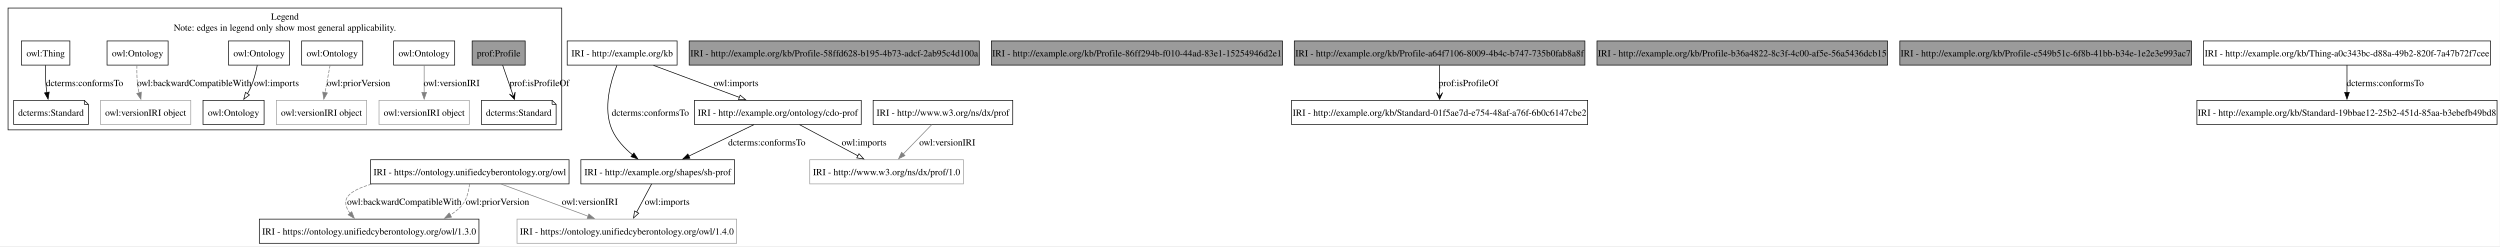
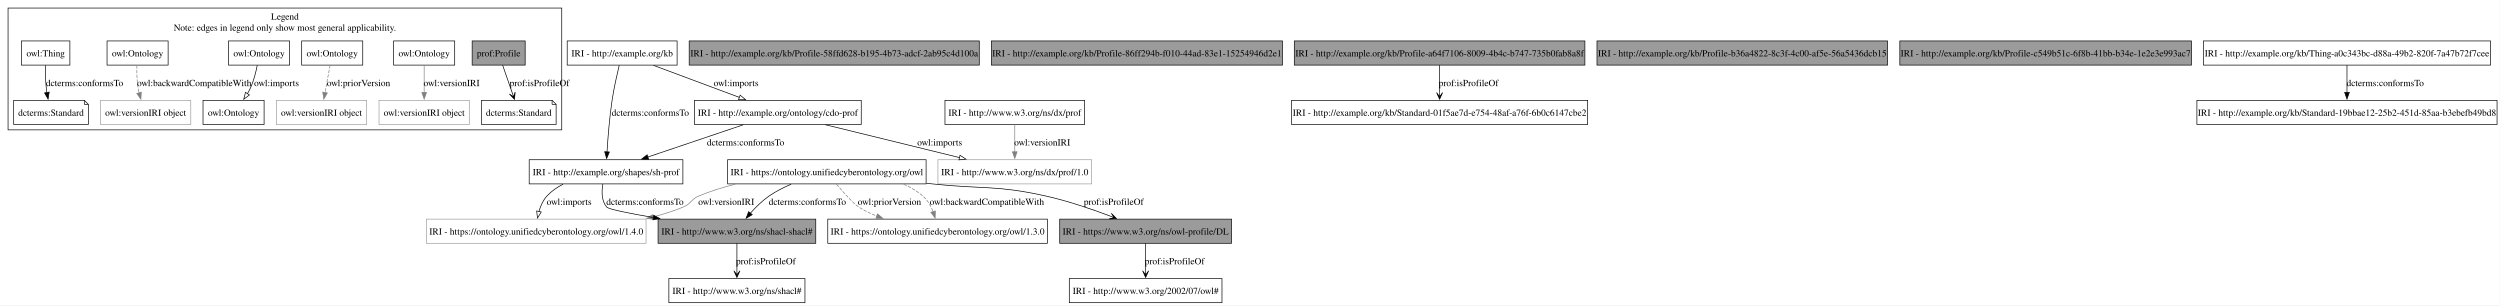
- <svg xmlns="http://www.w3.org/2000/svg" width="3725pt" height="367pt" viewBox="0.00 0.00 3725.00 367.00">
-   <g id="graph0" class="graph" transform="scale(1 1) rotate(0) translate(4 362.5)">
-     <polygon fill="white" stroke="none" points="-4,4 -4,-362.5 3720.62,-362.5 3720.62,4 -4,4" />
+ <svg xmlns="http://www.w3.org/2000/svg" width="3725pt" height="455pt" viewBox="0.00 0.00 3725.00 455.00">
+   <g id="graph0" class="graph" transform="scale(1 1) rotate(0) translate(4 451)">
+     <polygon fill="white" stroke="none" points="-4,4 -4,-451 3720.62,-451 3720.62,4 -4,4" />
    <g id="clust1" class="cluster">
-       <polygon fill="none" stroke="black" points="8,-169 8,-350.5 833,-350.5 833,-169 8,-169" />
-       <text xml:space="preserve" text-anchor="middle" x="420.5" y="-333.2" font-family="Times,serif" font-size="14.00">Legend</text>
-       <text xml:space="preserve" text-anchor="middle" x="420.5" y="-316.7" font-family="Times,serif" font-size="14.00">Note: edges in legend only show most general applicability.</text>
+       <polygon fill="none" stroke="black" points="8,-257.5 8,-439 833,-439 833,-257.5 8,-257.5" />
+       <text xml:space="preserve" text-anchor="middle" x="420.5" y="-421.7" font-family="Times,serif" font-size="14.00">Legend</text>
+       <text xml:space="preserve" text-anchor="middle" x="420.5" y="-405.2" font-family="Times,serif" font-size="14.00">Note: edges in legend only show most general applicability.</text>
    </g>
    <g id="node1" class="node">
-       <polygon fill="none" stroke="black" points="100.12,-301.5 27.88,-301.5 27.88,-265.5 100.12,-265.5 100.12,-301.5" />
-       <text xml:space="preserve" text-anchor="middle" x="64" y="-278.45" font-family="Times,serif" font-size="14.00">owl:Thing</text>
+       <polygon fill="none" stroke="black" points="100.12,-390 27.88,-390 27.88,-354 100.12,-354 100.12,-390" />
+       <text xml:space="preserve" text-anchor="middle" x="64" y="-366.95" font-family="Times,serif" font-size="14.00">owl:Thing</text>
    </g>
    <g id="node2" class="node">
-       <polygon fill="none" stroke="black" points="121.62,-213 16.38,-213 16.38,-177 127.62,-177 127.62,-207 121.62,-213" />
-       <polyline fill="none" stroke="black" points="121.62,-213 121.62,-207" />
-       <polyline fill="none" stroke="black" points="127.62,-207 121.62,-207" />
-       <text xml:space="preserve" text-anchor="middle" x="72" y="-189.95" font-family="Times,serif" font-size="14.00">dcterms:Standard</text>
+       <polygon fill="none" stroke="black" points="121.62,-301.5 16.38,-301.5 16.38,-265.5 127.62,-265.5 127.62,-295.5 121.62,-301.5" />
+       <polyline fill="none" stroke="black" points="121.62,-301.5 121.62,-295.5" />
+       <polyline fill="none" stroke="black" points="127.62,-295.5 121.62,-295.5" />
+       <text xml:space="preserve" text-anchor="middle" x="72" y="-278.45" font-family="Times,serif" font-size="14.00">dcterms:Standard</text>
    </g>
    <g id="edge1" class="edge">
-       <path fill="none" stroke="black" d="M63.57,-265.28C63.51,-255.25 63.76,-242.38 65,-231 65.23,-228.92 65.52,-226.78 65.85,-224.63" />
-       <polygon fill="black" stroke="black" points="69.28,-225.31 67.62,-214.84 62.39,-224.05 69.28,-225.31" />
-       <text xml:space="preserve" text-anchor="middle" x="122" y="-234.2" font-family="Times,serif" font-size="14.00">dcterms:conformsTo</text>
+       <path fill="none" stroke="black" d="M63.57,-353.78C63.51,-343.75 63.76,-330.88 65,-319.5 65.23,-317.42 65.52,-315.28 65.85,-313.13" />
+       <polygon fill="black" stroke="black" points="69.28,-313.81 67.62,-303.34 62.39,-312.55 69.28,-313.81" />
+       <text xml:space="preserve" text-anchor="middle" x="122" y="-322.7" font-family="Times,serif" font-size="14.00">dcterms:conformsTo</text>
    </g>
    <g id="node3" class="node">
-       <polygon fill="none" stroke="black" points="246.5,-301.5 155.5,-301.5 155.5,-265.5 246.5,-265.5 246.5,-301.5" />
-       <text xml:space="preserve" text-anchor="middle" x="201" y="-278.45" font-family="Times,serif" font-size="14.00">owl:Ontology</text>
+       <polygon fill="none" stroke="black" points="246.5,-390 155.5,-390 155.5,-354 246.5,-354 246.5,-390" />
+       <text xml:space="preserve" text-anchor="middle" x="201" y="-366.95" font-family="Times,serif" font-size="14.00">owl:Ontology</text>
    </g>
    <g id="node4" class="node">
-       <polygon fill="none" stroke="#9b9b9b" points="280.25,-213 145.75,-213 145.75,-177 280.25,-177 280.25,-213" />
-       <text xml:space="preserve" text-anchor="middle" x="213" y="-189.95" font-family="Times,serif" font-size="14.00">owl:versionIRI object</text>
+       <polygon fill="none" stroke="#9b9b9b" points="280.25,-301.5 145.75,-301.5 145.75,-265.5 280.25,-265.5 280.25,-301.5" />
+       <text xml:space="preserve" text-anchor="middle" x="213" y="-278.45" font-family="Times,serif" font-size="14.00">owl:versionIRI object</text>
    </g>
    <g id="edge2" class="edge">
-       <path fill="none" stroke="gray" stroke-dasharray="5,2" d="M199.98,-265.22C199.71,-255.17 199.9,-242.29 201.75,-231 202.11,-228.78 202.59,-226.51 203.14,-224.24" />
-       <polygon fill="gray" stroke="gray" points="206.5,-225.23 205.93,-214.65 199.78,-223.28 206.5,-225.23" />
-       <text xml:space="preserve" text-anchor="middle" x="285.38" y="-234.2" font-family="Times,serif" font-size="14.00">owl:backwardCompatibleWith</text>
+       <path fill="none" stroke="gray" stroke-dasharray="5,2" d="M199.98,-353.72C199.71,-343.67 199.9,-330.79 201.75,-319.5 202.11,-317.28 202.59,-315.01 203.14,-312.74" />
+       <polygon fill="gray" stroke="gray" points="206.5,-313.73 205.93,-303.15 199.78,-311.78 206.5,-313.73" />
+       <text xml:space="preserve" text-anchor="middle" x="285.38" y="-322.7" font-family="Times,serif" font-size="14.00">owl:backwardCompatibleWith</text>
    </g>
    <g id="node5" class="node">
-       <polygon fill="none" stroke="black" points="427.5,-301.5 336.5,-301.5 336.5,-265.5 427.5,-265.5 427.5,-301.5" />
-       <text xml:space="preserve" text-anchor="middle" x="382" y="-278.45" font-family="Times,serif" font-size="14.00">owl:Ontology</text>
+       <polygon fill="none" stroke="black" points="427.5,-390 336.5,-390 336.5,-354 427.5,-354 427.5,-390" />
+       <text xml:space="preserve" text-anchor="middle" x="382" y="-366.95" font-family="Times,serif" font-size="14.00">owl:Ontology</text>
    </g>
    <g id="node6" class="node">
-       <polygon fill="none" stroke="black" points="389.5,-213 298.5,-213 298.5,-177 389.5,-177 389.5,-213" />
-       <text xml:space="preserve" text-anchor="middle" x="344" y="-189.95" font-family="Times,serif" font-size="14.00">owl:Ontology</text>
+       <polygon fill="none" stroke="black" points="389.5,-301.5 298.5,-301.5 298.5,-265.5 389.5,-265.5 389.5,-301.5" />
+       <text xml:space="preserve" text-anchor="middle" x="344" y="-278.45" font-family="Times,serif" font-size="14.00">owl:Ontology</text>
    </g>
    <g id="edge3" class="edge">
-       <path fill="none" stroke="black" d="M379.31,-265.26C377.31,-254.99 374.04,-241.88 369,-231 367.72,-228.24 366.21,-225.47 364.59,-222.76" />
-       <polygon fill="none" stroke="black" points="367.63,-221.02 359.18,-214.63 361.8,-224.9 367.63,-221.02" />
-       <text xml:space="preserve" text-anchor="middle" x="408.01" y="-234.2" font-family="Times,serif" font-size="14.00">owl:imports</text>
+       <path fill="none" stroke="black" d="M379.31,-353.76C377.31,-343.49 374.04,-330.38 369,-319.5 367.72,-316.74 366.21,-313.97 364.59,-311.26" />
+       <polygon fill="none" stroke="black" points="367.63,-309.52 359.18,-303.13 361.8,-313.4 367.63,-309.52" />
+       <text xml:space="preserve" text-anchor="middle" x="408.01" y="-322.7" font-family="Times,serif" font-size="14.00">owl:imports</text>
    </g>
    <g id="node7" class="node">
-       <polygon fill="none" stroke="black" points="536.5,-301.5 445.5,-301.5 445.5,-265.5 536.5,-265.5 536.5,-301.5" />
-       <text xml:space="preserve" text-anchor="middle" x="491" y="-278.45" font-family="Times,serif" font-size="14.00">owl:Ontology</text>
+       <polygon fill="none" stroke="black" points="536.5,-390 445.5,-390 445.5,-354 536.5,-354 536.5,-390" />
+       <text xml:space="preserve" text-anchor="middle" x="491" y="-366.95" font-family="Times,serif" font-size="14.00">owl:Ontology</text>
    </g>
    <g id="node8" class="node">
-       <polygon fill="none" stroke="#9b9b9b" points="542.25,-213 407.75,-213 407.75,-177 542.25,-177 542.25,-213" />
-       <text xml:space="preserve" text-anchor="middle" x="475" y="-189.95" font-family="Times,serif" font-size="14.00">owl:versionIRI object</text>
+       <polygon fill="none" stroke="#9b9b9b" points="542.25,-301.5 407.75,-301.5 407.75,-265.5 542.25,-265.5 542.25,-301.5" />
+       <text xml:space="preserve" text-anchor="middle" x="475" y="-278.45" font-family="Times,serif" font-size="14.00">owl:versionIRI object</text>
    </g>
    <g id="edge4" class="edge">
-       <path fill="none" stroke="gray" stroke-dasharray="5,2" d="M487.84,-265.41C485.68,-253.76 482.78,-238.05 480.28,-224.52" />
-       <polygon fill="gray" stroke="gray" points="483.75,-224.04 478.48,-214.84 476.86,-225.31 483.75,-224.04" />
-       <text xml:space="preserve" text-anchor="middle" x="530.18" y="-234.2" font-family="Times,serif" font-size="14.00">owl:priorVersion</text>
+       <path fill="none" stroke="gray" stroke-dasharray="5,2" d="M487.84,-353.91C485.68,-342.26 482.78,-326.55 480.28,-313.02" />
+       <polygon fill="gray" stroke="gray" points="483.75,-312.54 478.48,-303.34 476.86,-313.81 483.75,-312.54" />
+       <text xml:space="preserve" text-anchor="middle" x="530.18" y="-322.7" font-family="Times,serif" font-size="14.00">owl:priorVersion</text>
    </g>
    <g id="node9" class="node">
-       <polygon fill="none" stroke="black" points="673.5,-301.5 582.5,-301.5 582.5,-265.5 673.5,-265.5 673.5,-301.5" />
-       <text xml:space="preserve" text-anchor="middle" x="628" y="-278.45" font-family="Times,serif" font-size="14.00">owl:Ontology</text>
+       <polygon fill="none" stroke="black" points="673.5,-390 582.5,-390 582.5,-354 673.5,-354 673.5,-390" />
+       <text xml:space="preserve" text-anchor="middle" x="628" y="-366.95" font-family="Times,serif" font-size="14.00">owl:Ontology</text>
    </g>
    <g id="node10" class="node">
-       <polygon fill="none" stroke="#9b9b9b" points="695.25,-213 560.75,-213 560.75,-177 695.25,-177 695.25,-213" />
-       <text xml:space="preserve" text-anchor="middle" x="628" y="-189.95" font-family="Times,serif" font-size="14.00">owl:versionIRI object</text>
+       <polygon fill="none" stroke="#9b9b9b" points="695.25,-301.5 560.75,-301.5 560.75,-265.5 695.25,-265.5 695.25,-301.5" />
+       <text xml:space="preserve" text-anchor="middle" x="628" y="-278.45" font-family="Times,serif" font-size="14.00">owl:versionIRI object</text>
    </g>
    <g id="edge5" class="edge">
-       <path fill="none" stroke="gray" d="M628,-265.41C628,-253.76 628,-238.05 628,-224.52" />
-       <polygon fill="gray" stroke="gray" points="631.5,-224.86 628,-214.86 624.5,-224.86 631.5,-224.86" />
-       <text xml:space="preserve" text-anchor="middle" x="668.88" y="-234.2" font-family="Times,serif" font-size="14.00">owl:versionIRI</text>
+       <path fill="none" stroke="gray" d="M628,-353.91C628,-342.26 628,-326.55 628,-313.02" />
+       <polygon fill="gray" stroke="gray" points="631.5,-313.36 628,-303.36 624.5,-313.36 631.5,-313.36" />
+       <text xml:space="preserve" text-anchor="middle" x="668.88" y="-322.7" font-family="Times,serif" font-size="14.00">owl:versionIRI</text>
    </g>
    <g id="node11" class="node">
-       <polygon fill="#9b9b9b" stroke="black" points="778.5,-301.5 699.5,-301.5 699.5,-265.5 778.5,-265.5 778.5,-301.5" />
-       <text xml:space="preserve" text-anchor="middle" x="739" y="-278.45" font-family="Times,serif" font-size="14.00">prof:Profile</text>
+       <polygon fill="#9b9b9b" stroke="black" points="778.5,-390 699.5,-390 699.5,-354 778.5,-354 778.5,-390" />
+       <text xml:space="preserve" text-anchor="middle" x="739" y="-366.95" font-family="Times,serif" font-size="14.00">prof:Profile</text>
    </g>
    <g id="node12" class="node">
-       <polygon fill="none" stroke="black" points="818.62,-213 713.38,-213 713.38,-177 824.62,-177 824.62,-207 818.62,-213" />
-       <polyline fill="none" stroke="black" points="818.62,-213 818.62,-207" />
-       <polyline fill="none" stroke="black" points="824.62,-207 818.62,-207" />
-       <text xml:space="preserve" text-anchor="middle" x="769" y="-189.95" font-family="Times,serif" font-size="14.00">dcterms:Standard</text>
+       <polygon fill="none" stroke="black" points="818.62,-301.5 713.38,-301.5 713.38,-265.5 824.62,-265.5 824.62,-295.5 818.62,-301.5" />
+       <polyline fill="none" stroke="black" points="818.62,-301.5 818.62,-295.5" />
+       <polyline fill="none" stroke="black" points="824.62,-295.5 818.62,-295.5" />
+       <text xml:space="preserve" text-anchor="middle" x="769" y="-278.45" font-family="Times,serif" font-size="14.00">dcterms:Standard</text>
    </g>
    <g id="edge6" class="edge">
-       <path fill="none" stroke="black" d="M744.93,-265.41C749.05,-253.52 754.64,-237.41 759.39,-223.7" />
-       <polygon fill="black" stroke="black" points="762.58,-214.5 763.56,-225.42 761.34,-218.07 759.31,-223.95 759.31,-223.95 759.31,-223.95 761.34,-218.07 755.05,-222.47 762.58,-214.5" />
-       <text xml:space="preserve" text-anchor="middle" x="799.81" y="-234.2" font-family="Times,serif" font-size="14.00">prof:isProfileOf</text>
+       <path fill="none" stroke="black" d="M744.93,-353.91C749.05,-342.02 754.64,-325.91 759.39,-312.2" />
+       <polygon fill="black" stroke="black" points="762.58,-303 763.56,-313.92 761.34,-306.57 759.31,-312.45 759.31,-312.45 759.31,-312.45 761.34,-306.57 755.05,-310.97 762.58,-303" />
+       <text xml:space="preserve" text-anchor="middle" x="799.81" y="-322.7" font-family="Times,serif" font-size="14.00">prof:isProfileOf</text>
    </g>
    <g id="node13" class="node">
-       <polygon fill="none" stroke="#9b9b9b" points="1431.5,-124.5 1202.5,-124.5 1202.5,-88.5 1431.5,-88.5 1431.5,-124.5" />
-       <text xml:space="preserve" text-anchor="middle" x="1317" y="-101.45" font-family="Times,serif" font-size="14.00">IRI - http://www.w3.org/ns/dx/prof/1.0</text>
+       <polygon fill="none" stroke="#9b9b9b" points="1622.5,-213 1393.5,-213 1393.5,-177 1622.5,-177 1622.5,-213" />
+       <text xml:space="preserve" text-anchor="middle" x="1508" y="-189.95" font-family="Times,serif" font-size="14.00">IRI - http://www.w3.org/ns/dx/prof/1.0</text>
    </g>
    <g id="node14" class="node">
-       <polygon fill="none" stroke="#9b9b9b" points="1093.62,-36 766.38,-36 766.38,0 1093.62,0 1093.62,-36" />
-       <text xml:space="preserve" text-anchor="middle" x="930" y="-12.95" font-family="Times,serif" font-size="14.00">IRI - https://ontology.unifiedcyberontology.org/owl/1.4.0</text>
+       <polygon fill="none" stroke="#9b9b9b" points="958.62,-124.5 631.38,-124.5 631.38,-88.5 958.62,-88.5 958.62,-124.5" />
+       <text xml:space="preserve" text-anchor="middle" x="795" y="-101.45" font-family="Times,serif" font-size="14.00">IRI - https://ontology.unifiedcyberontology.org/owl/1.4.0</text>
    </g>
    <g id="node15" class="node">
-       <polygon fill="none" stroke="black" points="1090.5,-124.5 861.5,-124.5 861.5,-88.5 1090.5,-88.5 1090.5,-124.5" />
-       <text xml:space="preserve" text-anchor="middle" x="976" y="-101.45" font-family="Times,serif" font-size="14.00">IRI - http://example.org/shapes/sh-prof</text>
+       <polygon fill="none" stroke="black" points="1375.88,-213 1080.12,-213 1080.12,-177 1375.88,-177 1375.88,-213" />
+       <text xml:space="preserve" text-anchor="middle" x="1228" y="-189.95" font-family="Times,serif" font-size="14.00">IRI - https://ontology.unifiedcyberontology.org/owl</text>
+     </g>
+     <g id="edge18" class="edge">
+       <path fill="none" stroke="gray" d="M1091.69,-176.53C1073.01,-171.97 1054.39,-166.23 1037.25,-159 1025.58,-154.07 1025.73,-147.29 1014,-142.5 999.59,-136.61 984.27,-131.71 968.69,-127.64" />
+       <polygon fill="gray" stroke="gray" points="969.89,-124.33 959.34,-125.31 968.2,-131.12 969.89,-124.33" />
+       <text xml:space="preserve" text-anchor="middle" x="1078.12" y="-145.7" font-family="Times,serif" font-size="14.00">owl:versionIRI</text>
+     </g>
+     <g id="node17" class="node">
+       <polygon fill="#9b9b9b" stroke="black" points="1831,-124.5 1575,-124.5 1575,-88.5 1831,-88.5 1831,-124.5" />
+       <text xml:space="preserve" text-anchor="middle" x="1703" y="-101.45" font-family="Times,serif" font-size="14.00">IRI - https://www.w3.org/ns/owl-profile/DL</text>
+     </g>
+     <g id="edge19" class="edge">
+       <path fill="none" stroke="black" d="M1376.33,-177.93C1379.25,-177.62 1382.14,-177.31 1385,-177 1460.1,-168.93 1480.28,-175.44 1554,-159 1586.69,-151.71 1622.17,-139.62 1650.31,-128.99" />
+       <polygon fill="black" stroke="black" points="1659.57,-125.43 1651.85,-133.22 1656.04,-126.79 1650.24,-129.02 1650.24,-129.02 1650.24,-129.02 1656.04,-126.79 1648.62,-124.81 1659.57,-125.43" />
+       <text xml:space="preserve" text-anchor="middle" x="1655.41" y="-145.7" font-family="Times,serif" font-size="14.00">prof:isProfileOf</text>
+     </g>
+     <g id="node18" class="node">
+       <polygon fill="#9b9b9b" stroke="black" points="1211.5,-124.5 976.5,-124.5 976.5,-88.5 1211.5,-88.5 1211.5,-124.5" />
+       <text xml:space="preserve" text-anchor="middle" x="1094" y="-101.45" font-family="Times,serif" font-size="14.00">IRI - http://www.w3.org/ns/shacl-shacl#</text>
+     </g>
+     <g id="edge9" class="edge">
+       <path fill="none" stroke="black" d="M1174.75,-176.54C1163.46,-171.71 1151.95,-165.86 1142,-159 1131.74,-151.92 1122.03,-142.31 1114.07,-133.31" />
+       <polygon fill="black" stroke="black" points="1116.83,-131.16 1107.71,-125.78 1111.49,-135.67 1116.83,-131.16" />
+       <text xml:space="preserve" text-anchor="middle" x="1199" y="-145.7" font-family="Times,serif" font-size="14.00">dcterms:conformsTo</text>
+     </g>
+     <g id="node29" class="node">
+       <polygon fill="none" stroke="black" points="1556.62,-124.5 1229.38,-124.5 1229.38,-88.5 1556.62,-88.5 1556.62,-124.5" />
+       <text xml:space="preserve" text-anchor="middle" x="1393" y="-101.45" font-family="Times,serif" font-size="14.00">IRI - https://ontology.unifiedcyberontology.org/owl/1.3.0</text>
    </g>
    <g id="edge12" class="edge">
-       <path fill="none" stroke="black" d="M966.91,-88.41C960.53,-76.4 951.85,-60.09 944.52,-46.3" />
-       <polygon fill="none" stroke="black" points="947.72,-44.87 939.94,-37.69 941.54,-48.16 947.72,-44.87" />
-       <text xml:space="preserve" text-anchor="middle" x="990.12" y="-57.2" font-family="Times,serif" font-size="14.00">owl:imports</text>
+       <path fill="none" stroke="gray" stroke-dasharray="5,2" d="M1342.49,-176.56C1352.8,-171.95 1362.52,-166.19 1371,-159 1378.11,-152.96 1382.99,-144.22 1386.3,-135.64" />
+       <polygon fill="gray" stroke="gray" points="1389.62,-136.74 1389.35,-126.15 1382.96,-134.6 1389.62,-136.74" />
+       <text xml:space="preserve" text-anchor="middle" x="1466.42" y="-145.7" font-family="Times,serif" font-size="14.00">owl:backwardCompatibleWith</text>
+     </g>
+     <g id="edge16" class="edge">
+       <path fill="none" stroke="gray" stroke-dasharray="5,2" d="M1242.38,-176.51C1253.38,-163.51 1267.91,-147.23 1275.5,-142.5 1283.83,-137.3 1292.98,-132.84 1302.37,-129.02" />
+       <polygon fill="gray" stroke="gray" points="1303.53,-132.33 1311.64,-125.51 1301.05,-125.78 1303.53,-132.33" />
+       <text xml:space="preserve" text-anchor="middle" x="1321.25" y="-145.7" font-family="Times,serif" font-size="14.00">owl:priorVersion</text>
    </g>
    <g id="node16" class="node">
-       <polygon fill="#9b9b9b" stroke="black" points="1455.12,-301.5 1022.88,-301.5 1022.88,-265.5 1455.12,-265.5 1455.12,-301.5" />
-       <text xml:space="preserve" text-anchor="middle" x="1239" y="-278.45" font-family="Times,serif" font-size="14.00">IRI - http://example.org/kb/Profile-58ffd628-b195-4b73-adcf-2ab95c4d100a</text>
-     </g>
-     <g id="node17" class="node">
-       <polygon fill="#9b9b9b" stroke="black" points="1906.88,-301.5 1473.12,-301.5 1473.12,-265.5 1906.88,-265.5 1906.88,-301.5" />
-       <text xml:space="preserve" text-anchor="middle" x="1690" y="-278.45" font-family="Times,serif" font-size="14.00">IRI - http://example.org/kb/Profile-86ff294b-f010-44ad-83e1-15254946d2e1</text>
-     </g>
-     <g id="node18" class="node">
-       <polygon fill="#9b9b9b" stroke="black" points="2357.5,-301.5 1924.5,-301.5 1924.5,-265.5 2357.5,-265.5 2357.5,-301.5" />
-       <text xml:space="preserve" text-anchor="middle" x="2141" y="-278.45" font-family="Times,serif" font-size="14.00">IRI - http://example.org/kb/Profile-a64f7106-8009-4b4c-b747-735b0fab8a8f</text>
+       <polygon fill="none" stroke="black" points="1013.5,-213 784.5,-213 784.5,-177 1013.5,-177 1013.5,-213" />
+       <text xml:space="preserve" text-anchor="middle" x="899" y="-189.95" font-family="Times,serif" font-size="14.00">IRI - http://example.org/shapes/sh-prof</text>
+     </g>
+     <g id="edge14" class="edge">
+       <path fill="none" stroke="black" d="M835.02,-176.6C826.09,-172.01 817.7,-166.24 811,-159 805.05,-152.58 801.32,-143.97 798.97,-135.64" />
+       <polygon fill="none" stroke="black" points="802.45,-135.17 796.88,-126.16 795.61,-136.68 802.45,-135.17" />
+       <text xml:space="preserve" text-anchor="middle" x="844" y="-145.7" font-family="Times,serif" font-size="14.00">owl:imports</text>
+     </g>
+     <g id="edge10" class="edge">
+       <path fill="none" stroke="black" d="M894.25,-176.76C892.32,-165.71 892.11,-151.76 900,-142.5 902.79,-139.22 933.34,-133.12 969.41,-126.91" />
+       <polygon fill="black" stroke="black" points="969.99,-130.37 979.26,-125.24 968.82,-123.46 969.99,-130.37" />
+       <text xml:space="preserve" text-anchor="middle" x="957" y="-145.7" font-family="Times,serif" font-size="14.00">dcterms:conformsTo</text>
+     </g>
+     <g id="node30" class="node">
+       <polygon fill="none" stroke="black" points="1816.75,-36 1589.25,-36 1589.25,0 1816.75,0 1816.75,-36" />
+       <text xml:space="preserve" text-anchor="middle" x="1703" y="-12.95" font-family="Times,serif" font-size="14.00">IRI - http://www.w3.org/2002/07/owl#</text>
+     </g>
+     <g id="edge20" class="edge">
+       <path fill="none" stroke="black" d="M1703,-88.41C1703,-76.76 1703,-61.05 1703,-47.52" />
+       <polygon fill="black" stroke="black" points="1703,-37.57 1707.5,-47.57 1703,-41.35 1703,-47.57 1703,-47.57 1703,-47.57 1703,-41.35 1698.5,-47.57 1703,-37.57" />
+       <text xml:space="preserve" text-anchor="middle" x="1746.12" y="-57.2" font-family="Times,serif" font-size="14.00">prof:isProfileOf</text>
+     </g>
+     <g id="node31" class="node">
+       <polygon fill="none" stroke="black" points="1195.38,-36 992.62,-36 992.62,0 1195.38,0 1195.38,-36" />
+       <text xml:space="preserve" text-anchor="middle" x="1094" y="-12.95" font-family="Times,serif" font-size="14.00">IRI - http://www.w3.org/ns/shacl#</text>
+     </g>
+     <g id="edge21" class="edge">
+       <path fill="none" stroke="black" d="M1094,-88.41C1094,-76.76 1094,-61.05 1094,-47.52" />
+       <polygon fill="black" stroke="black" points="1094,-37.57 1098.5,-47.57 1094,-41.35 1094,-47.57 1094,-47.57 1094,-47.57 1094,-41.35 1089.5,-47.57 1094,-37.57" />
+       <text xml:space="preserve" text-anchor="middle" x="1137.12" y="-57.2" font-family="Times,serif" font-size="14.00">prof:isProfileOf</text>
+     </g>
+     <g id="node19" class="node">
+       <polygon fill="#9b9b9b" stroke="black" points="1455.12,-390 1022.88,-390 1022.88,-354 1455.12,-354 1455.12,-390" />
+       <text xml:space="preserve" text-anchor="middle" x="1239" y="-366.95" font-family="Times,serif" font-size="14.00">IRI - http://example.org/kb/Profile-58ffd628-b195-4b73-adcf-2ab95c4d100a</text>
+     </g>
+     <g id="node20" class="node">
+       <polygon fill="#9b9b9b" stroke="black" points="1906.88,-390 1473.12,-390 1473.12,-354 1906.88,-354 1906.88,-390" />
+       <text xml:space="preserve" text-anchor="middle" x="1690" y="-366.95" font-family="Times,serif" font-size="14.00">IRI - http://example.org/kb/Profile-86ff294b-f010-44ad-83e1-15254946d2e1</text>
+     </g>
+     <g id="node21" class="node">
+       <polygon fill="#9b9b9b" stroke="black" points="2357.5,-390 1924.5,-390 1924.5,-354 2357.5,-354 2357.5,-390" />
+       <text xml:space="preserve" text-anchor="middle" x="2141" y="-366.95" font-family="Times,serif" font-size="14.00">IRI - http://example.org/kb/Profile-a64f7106-8009-4b4c-b747-735b0fab8a8f</text>
+     </g>
+     <g id="node32" class="node">
+       <polygon fill="none" stroke="black" points="2361.62,-301.5 1920.38,-301.5 1920.38,-265.5 2361.62,-265.5 2361.62,-301.5" />
+       <text xml:space="preserve" text-anchor="middle" x="2141" y="-278.45" font-family="Times,serif" font-size="14.00">IRI - http://example.org/kb/Standard-01f5ae7d-e754-48af-a76f-6b0c6147cbe2</text>
+     </g>
+     <g id="edge22" class="edge">
+       <path fill="none" stroke="black" d="M2141,-353.91C2141,-342.26 2141,-326.55 2141,-313.02" />
+       <polygon fill="black" stroke="black" points="2141,-303.07 2145.5,-313.07 2141,-306.85 2141,-313.07 2141,-313.07 2141,-313.07 2141,-306.85 2136.5,-313.07 2141,-303.07" />
+       <text xml:space="preserve" text-anchor="middle" x="2184.12" y="-322.7" font-family="Times,serif" font-size="14.00">prof:isProfileOf</text>
+     </g>
+     <g id="node22" class="node">
+       <polygon fill="#9b9b9b" stroke="black" points="2808.5,-390 2375.5,-390 2375.5,-354 2808.5,-354 2808.5,-390" />
+       <text xml:space="preserve" text-anchor="middle" x="2592" y="-366.95" font-family="Times,serif" font-size="14.00">IRI - http://example.org/kb/Profile-b36a4822-8c3f-4c00-af5e-56a5436dcb15</text>
+     </g>
+     <g id="node23" class="node">
+       <polygon fill="#9b9b9b" stroke="black" points="3261.25,-390 2826.75,-390 2826.75,-354 3261.25,-354 3261.25,-390" />
+       <text xml:space="preserve" text-anchor="middle" x="3044" y="-366.95" font-family="Times,serif" font-size="14.00">IRI - http://example.org/kb/Profile-c549b51c-6f8b-41bb-b34e-1e2e3e993ac7</text>
+     </g>
+     <g id="node24" class="node">
+       <polygon fill="none" stroke="black" points="1279.25,-301.5 1030.75,-301.5 1030.75,-265.5 1279.25,-265.5 1279.25,-301.5" />
+       <text xml:space="preserve" text-anchor="middle" x="1155" y="-278.45" font-family="Times,serif" font-size="14.00">IRI - http://example.org/ontology/cdo-prof</text>
+     </g>
+     <g id="edge13" class="edge">
+       <path fill="none" stroke="black" d="M1226.01,-265.1C1283.72,-250.96 1365.21,-230.99 1425.75,-216.15" />
+       <polygon fill="none" stroke="black" points="1426.45,-219.59 1435.33,-213.81 1424.79,-212.79 1426.45,-219.59" />
+       <text xml:space="preserve" text-anchor="middle" x="1396.12" y="-234.2" font-family="Times,serif" font-size="14.00">owl:imports</text>
+     </g>
+     <g id="edge7" class="edge">
+       <path fill="none" stroke="black" d="M1103.5,-265.1C1062.45,-251.23 1004.81,-231.75 961.19,-217.01" />
+       <polygon fill="black" stroke="black" points="962.44,-213.74 951.85,-213.86 960.2,-220.37 962.44,-213.74" />
+       <text xml:space="preserve" text-anchor="middle" x="1106.93" y="-234.2" font-family="Times,serif" font-size="14.00">dcterms:conformsTo</text>
+     </g>
+     <g id="node25" class="node">
+       <polygon fill="none" stroke="black" points="1612,-301.5 1404,-301.5 1404,-265.5 1612,-265.5 1612,-301.5" />
+       <text xml:space="preserve" text-anchor="middle" x="1508" y="-278.45" font-family="Times,serif" font-size="14.00">IRI - http://www.w3.org/ns/dx/prof</text>
+     </g>
+     <g id="edge17" class="edge">
+       <path fill="none" stroke="gray" d="M1508,-265.41C1508,-253.76 1508,-238.05 1508,-224.52" />
+       <polygon fill="gray" stroke="gray" points="1511.5,-224.86 1508,-214.86 1504.5,-224.86 1511.5,-224.86" />
+       <text xml:space="preserve" text-anchor="middle" x="1548.88" y="-234.2" font-family="Times,serif" font-size="14.00">owl:versionIRI</text>
+     </g>
+     <g id="node26" class="node">
+       <polygon fill="none" stroke="black" points="1004.88,-390 841.12,-390 841.12,-354 1004.88,-354 1004.88,-390" />
+       <text xml:space="preserve" text-anchor="middle" x="923" y="-366.95" font-family="Times,serif" font-size="14.00">IRI - http://example.org/kb</text>
+     </g>
+     <g id="edge8" class="edge">
+       <path fill="none" stroke="black" d="M918.62,-353.69C915.24,-339.7 910.69,-319.44 908,-301.5 904.13,-275.67 901.78,-246 900.46,-224.72" />
+       <polygon fill="black" stroke="black" points="903.95,-224.55 899.88,-214.77 896.97,-224.95 903.95,-224.55" />
+       <text xml:space="preserve" text-anchor="middle" x="965" y="-278.45" font-family="Times,serif" font-size="14.00">dcterms:conformsTo</text>
+     </g>
+     <g id="edge15" class="edge">
+       <path fill="none" stroke="black" d="M969.67,-353.6C1006.56,-339.85 1058.22,-320.58 1097.64,-305.89" />
+       <polygon fill="none" stroke="black" points="1098.84,-309.17 1106.99,-302.4 1096.39,-302.62 1098.84,-309.17" />
+       <text xml:space="preserve" text-anchor="middle" x="1092.78" y="-322.7" font-family="Times,serif" font-size="14.00">owl:imports</text>
+     </g>
+     <g id="node27" class="node">
+       <polygon fill="none" stroke="black" points="3706.88,-390 3279.12,-390 3279.12,-354 3706.88,-354 3706.88,-390" />
+       <text xml:space="preserve" text-anchor="middle" x="3493" y="-366.95" font-family="Times,serif" font-size="14.00">IRI - http://example.org/kb/Thing-a0c343bc-d88a-49b2-820f-7a47b72f7cee</text>
    </g>
    <g id="node28" class="node">
-       <polygon fill="none" stroke="black" points="2361.62,-213 1920.38,-213 1920.38,-177 2361.62,-177 2361.62,-213" />
-       <text xml:space="preserve" text-anchor="middle" x="2141" y="-189.95" font-family="Times,serif" font-size="14.00">IRI - http://example.org/kb/Standard-01f5ae7d-e754-48af-a76f-6b0c6147cbe2</text>
-     </g>
-     <g id="edge17" class="edge">
-       <path fill="none" stroke="black" d="M2141,-265.41C2141,-253.76 2141,-238.05 2141,-224.52" />
-       <polygon fill="black" stroke="black" points="2141,-214.57 2145.5,-224.57 2141,-218.35 2141,-224.57 2141,-224.57 2141,-224.57 2141,-218.35 2136.5,-224.57 2141,-214.57" />
-       <text xml:space="preserve" text-anchor="middle" x="2184.12" y="-234.2" font-family="Times,serif" font-size="14.00">prof:isProfileOf</text>
-     </g>
-     <g id="node19" class="node">
-       <polygon fill="#9b9b9b" stroke="black" points="2808.5,-301.5 2375.5,-301.5 2375.5,-265.5 2808.5,-265.5 2808.5,-301.5" />
-       <text xml:space="preserve" text-anchor="middle" x="2592" y="-278.45" font-family="Times,serif" font-size="14.00">IRI - http://example.org/kb/Profile-b36a4822-8c3f-4c00-af5e-56a5436dcb15</text>
-     </g>
-     <g id="node20" class="node">
-       <polygon fill="#9b9b9b" stroke="black" points="3261.25,-301.5 2826.75,-301.5 2826.75,-265.5 3261.25,-265.5 3261.25,-301.5" />
-       <text xml:space="preserve" text-anchor="middle" x="3044" y="-278.45" font-family="Times,serif" font-size="14.00">IRI - http://example.org/kb/Profile-c549b51c-6f8b-41bb-b34e-1e2e3e993ac7</text>
-     </g>
-     <g id="node21" class="node">
-       <polygon fill="none" stroke="black" points="1279.25,-213 1030.75,-213 1030.75,-177 1279.25,-177 1279.25,-213" />
-       <text xml:space="preserve" text-anchor="middle" x="1155" y="-189.95" font-family="Times,serif" font-size="14.00">IRI - http://example.org/ontology/cdo-prof</text>
+       <polygon fill="none" stroke="black" points="3716.62,-301.5 3269.38,-301.5 3269.38,-265.5 3716.62,-265.5 3716.62,-301.5" />
+       <text xml:space="preserve" text-anchor="middle" x="3493" y="-278.45" font-family="Times,serif" font-size="14.00">IRI - http://example.org/kb/Standard-19bbae12-25b2-451d-85aa-b3ebefb49bd8</text>
    </g>
    <g id="edge11" class="edge">
-       <path fill="none" stroke="black" d="M1187.39,-176.7C1212.37,-163.37 1247.12,-144.81 1274.35,-130.27" />
-       <polygon fill="none" stroke="black" points="1275.88,-133.43 1283.05,-125.63 1272.58,-127.25 1275.88,-133.43" />
-       <text xml:space="preserve" text-anchor="middle" x="1283.51" y="-145.7" font-family="Times,serif" font-size="14.00">owl:imports</text>
-     </g>
-     <g id="edge7" class="edge">
-       <path fill="none" stroke="black" d="M1119.21,-176.7C1091.37,-163.25 1052.54,-144.49 1022.33,-129.89" />
-       <polygon fill="black" stroke="black" points="1023.93,-126.77 1013.4,-125.57 1020.88,-133.08 1023.93,-126.77" />
-       <text xml:space="preserve" text-anchor="middle" x="1138.53" y="-145.7" font-family="Times,serif" font-size="14.00">dcterms:conformsTo</text>
-     </g>
-     <g id="node22" class="node">
-       <polygon fill="none" stroke="black" points="1505,-213 1297,-213 1297,-177 1505,-177 1505,-213" />
-       <text xml:space="preserve" text-anchor="middle" x="1401" y="-189.95" font-family="Times,serif" font-size="14.00">IRI - http://www.w3.org/ns/dx/prof</text>
-     </g>
-     <g id="edge15" class="edge">
-       <path fill="none" stroke="gray" d="M1384.4,-176.91C1372.17,-164.32 1355.34,-146.98 1341.55,-132.79" />
-       <polygon fill="gray" stroke="gray" points="1344.38,-130.67 1334.9,-125.94 1339.36,-135.55 1344.38,-130.67" />
-       <text xml:space="preserve" text-anchor="middle" x="1407.4" y="-145.7" font-family="Times,serif" font-size="14.00">owl:versionIRI</text>
-     </g>
-     <g id="node23" class="node">
-       <polygon fill="none" stroke="black" points="843.88,-124.5 548.12,-124.5 548.12,-88.5 843.88,-88.5 843.88,-124.5" />
-       <text xml:space="preserve" text-anchor="middle" x="696" y="-101.45" font-family="Times,serif" font-size="14.00">IRI - https://ontology.unifiedcyberontology.org/owl</text>
-     </g>
-     <g id="edge16" class="edge">
-       <path fill="none" stroke="gray" d="M743.07,-88.1C780.36,-74.32 832.61,-55 872.4,-40.29" />
-       <polygon fill="gray" stroke="gray" points="873.42,-43.65 881.58,-36.9 870.99,-37.08 873.42,-43.65" />
-       <text xml:space="preserve" text-anchor="middle" x="874.83" y="-57.2" font-family="Times,serif" font-size="14.00">owl:versionIRI</text>
-     </g>
-     <g id="node27" class="node">
-       <polygon fill="none" stroke="black" points="709.62,-36 382.38,-36 382.38,0 709.62,0 709.62,-36" />
-       <text xml:space="preserve" text-anchor="middle" x="546" y="-12.95" font-family="Times,serif" font-size="14.00">IRI - https://ontology.unifiedcyberontology.org/owl/1.3.0</text>
-     </g>
-     <g id="edge10" class="edge">
-       <path fill="none" stroke="gray" stroke-dasharray="5,2" d="M549.47,-88.06C533.42,-83.48 520.72,-77.73 514.75,-70.5 508.23,-62.6 511.27,-53.2 517.52,-44.61" />
-       <polygon fill="gray" stroke="gray" points="520.04,-47.05 523.93,-37.19 514.75,-42.47 520.04,-47.05" />
-       <text xml:space="preserve" text-anchor="middle" x="598.38" y="-57.2" font-family="Times,serif" font-size="14.00">owl:backwardCompatibleWith</text>
-     </g>
-     <g id="edge14" class="edge">
-       <path fill="none" stroke="gray" stroke-dasharray="5,2" d="M695.62,-88.49C694.46,-77.24 691.1,-62.98 682,-54 677.33,-49.39 672.14,-45.37 666.59,-41.85" />
-       <polygon fill="gray" stroke="gray" points="668.69,-39.02 658.26,-37.15 665.25,-45.11 668.69,-39.02" />
-       <text xml:space="preserve" text-anchor="middle" x="737.31" y="-57.2" font-family="Times,serif" font-size="14.00">owl:priorVersion</text>
-     </g>
-     <g id="node24" class="node">
-       <polygon fill="none" stroke="black" points="1004.88,-301.5 841.12,-301.5 841.12,-265.5 1004.88,-265.5 1004.88,-301.5" />
-       <text xml:space="preserve" text-anchor="middle" x="923" y="-278.45" font-family="Times,serif" font-size="14.00">IRI - http://example.org/kb</text>
-     </g>
-     <g id="edge8" class="edge">
-       <path fill="none" stroke="black" d="M915.21,-265.15C906.08,-242.16 893.89,-200.79 908,-169 914.55,-154.25 926.58,-141.54 938.72,-131.56" />
-       <polygon fill="black" stroke="black" points="940.52,-134.59 946.3,-125.71 936.24,-129.05 940.52,-134.59" />
-       <text xml:space="preserve" text-anchor="middle" x="965" y="-189.95" font-family="Times,serif" font-size="14.00">dcterms:conformsTo</text>
-     </g>
-     <g id="edge13" class="edge">
-       <path fill="none" stroke="black" d="M969.67,-265.1C1006.56,-251.35 1058.22,-232.08 1097.64,-217.39" />
-       <polygon fill="none" stroke="black" points="1098.84,-220.67 1106.99,-213.9 1096.39,-214.12 1098.84,-220.67" />
-       <text xml:space="preserve" text-anchor="middle" x="1092.78" y="-234.2" font-family="Times,serif" font-size="14.00">owl:imports</text>
-     </g>
-     <g id="node25" class="node">
-       <polygon fill="none" stroke="black" points="3706.88,-301.5 3279.12,-301.5 3279.12,-265.5 3706.88,-265.5 3706.88,-301.5" />
-       <text xml:space="preserve" text-anchor="middle" x="3493" y="-278.45" font-family="Times,serif" font-size="14.00">IRI - http://example.org/kb/Thing-a0c343bc-d88a-49b2-820f-7a47b72f7cee</text>
-     </g>
-     <g id="node26" class="node">
-       <polygon fill="none" stroke="black" points="3716.62,-213 3269.38,-213 3269.38,-177 3716.62,-177 3716.62,-213" />
-       <text xml:space="preserve" text-anchor="middle" x="3493" y="-189.95" font-family="Times,serif" font-size="14.00">IRI - http://example.org/kb/Standard-19bbae12-25b2-451d-85aa-b3ebefb49bd8</text>
-     </g>
-     <g id="edge9" class="edge">
-       <path fill="none" stroke="black" d="M3493,-265.41C3493,-253.76 3493,-238.05 3493,-224.52" />
-       <polygon fill="black" stroke="black" points="3496.5,-224.86 3493,-214.86 3489.5,-224.86 3496.5,-224.86" />
-       <text xml:space="preserve" text-anchor="middle" x="3550" y="-234.2" font-family="Times,serif" font-size="14.00">dcterms:conformsTo</text>
+       <path fill="none" stroke="black" d="M3493,-353.91C3493,-342.26 3493,-326.55 3493,-313.02" />
+       <polygon fill="black" stroke="black" points="3496.5,-313.36 3493,-303.36 3489.5,-313.36 3496.5,-313.36" />
+       <text xml:space="preserve" text-anchor="middle" x="3550" y="-322.7" font-family="Times,serif" font-size="14.00">dcterms:conformsTo</text>
    </g>
  </g>
</svg>
